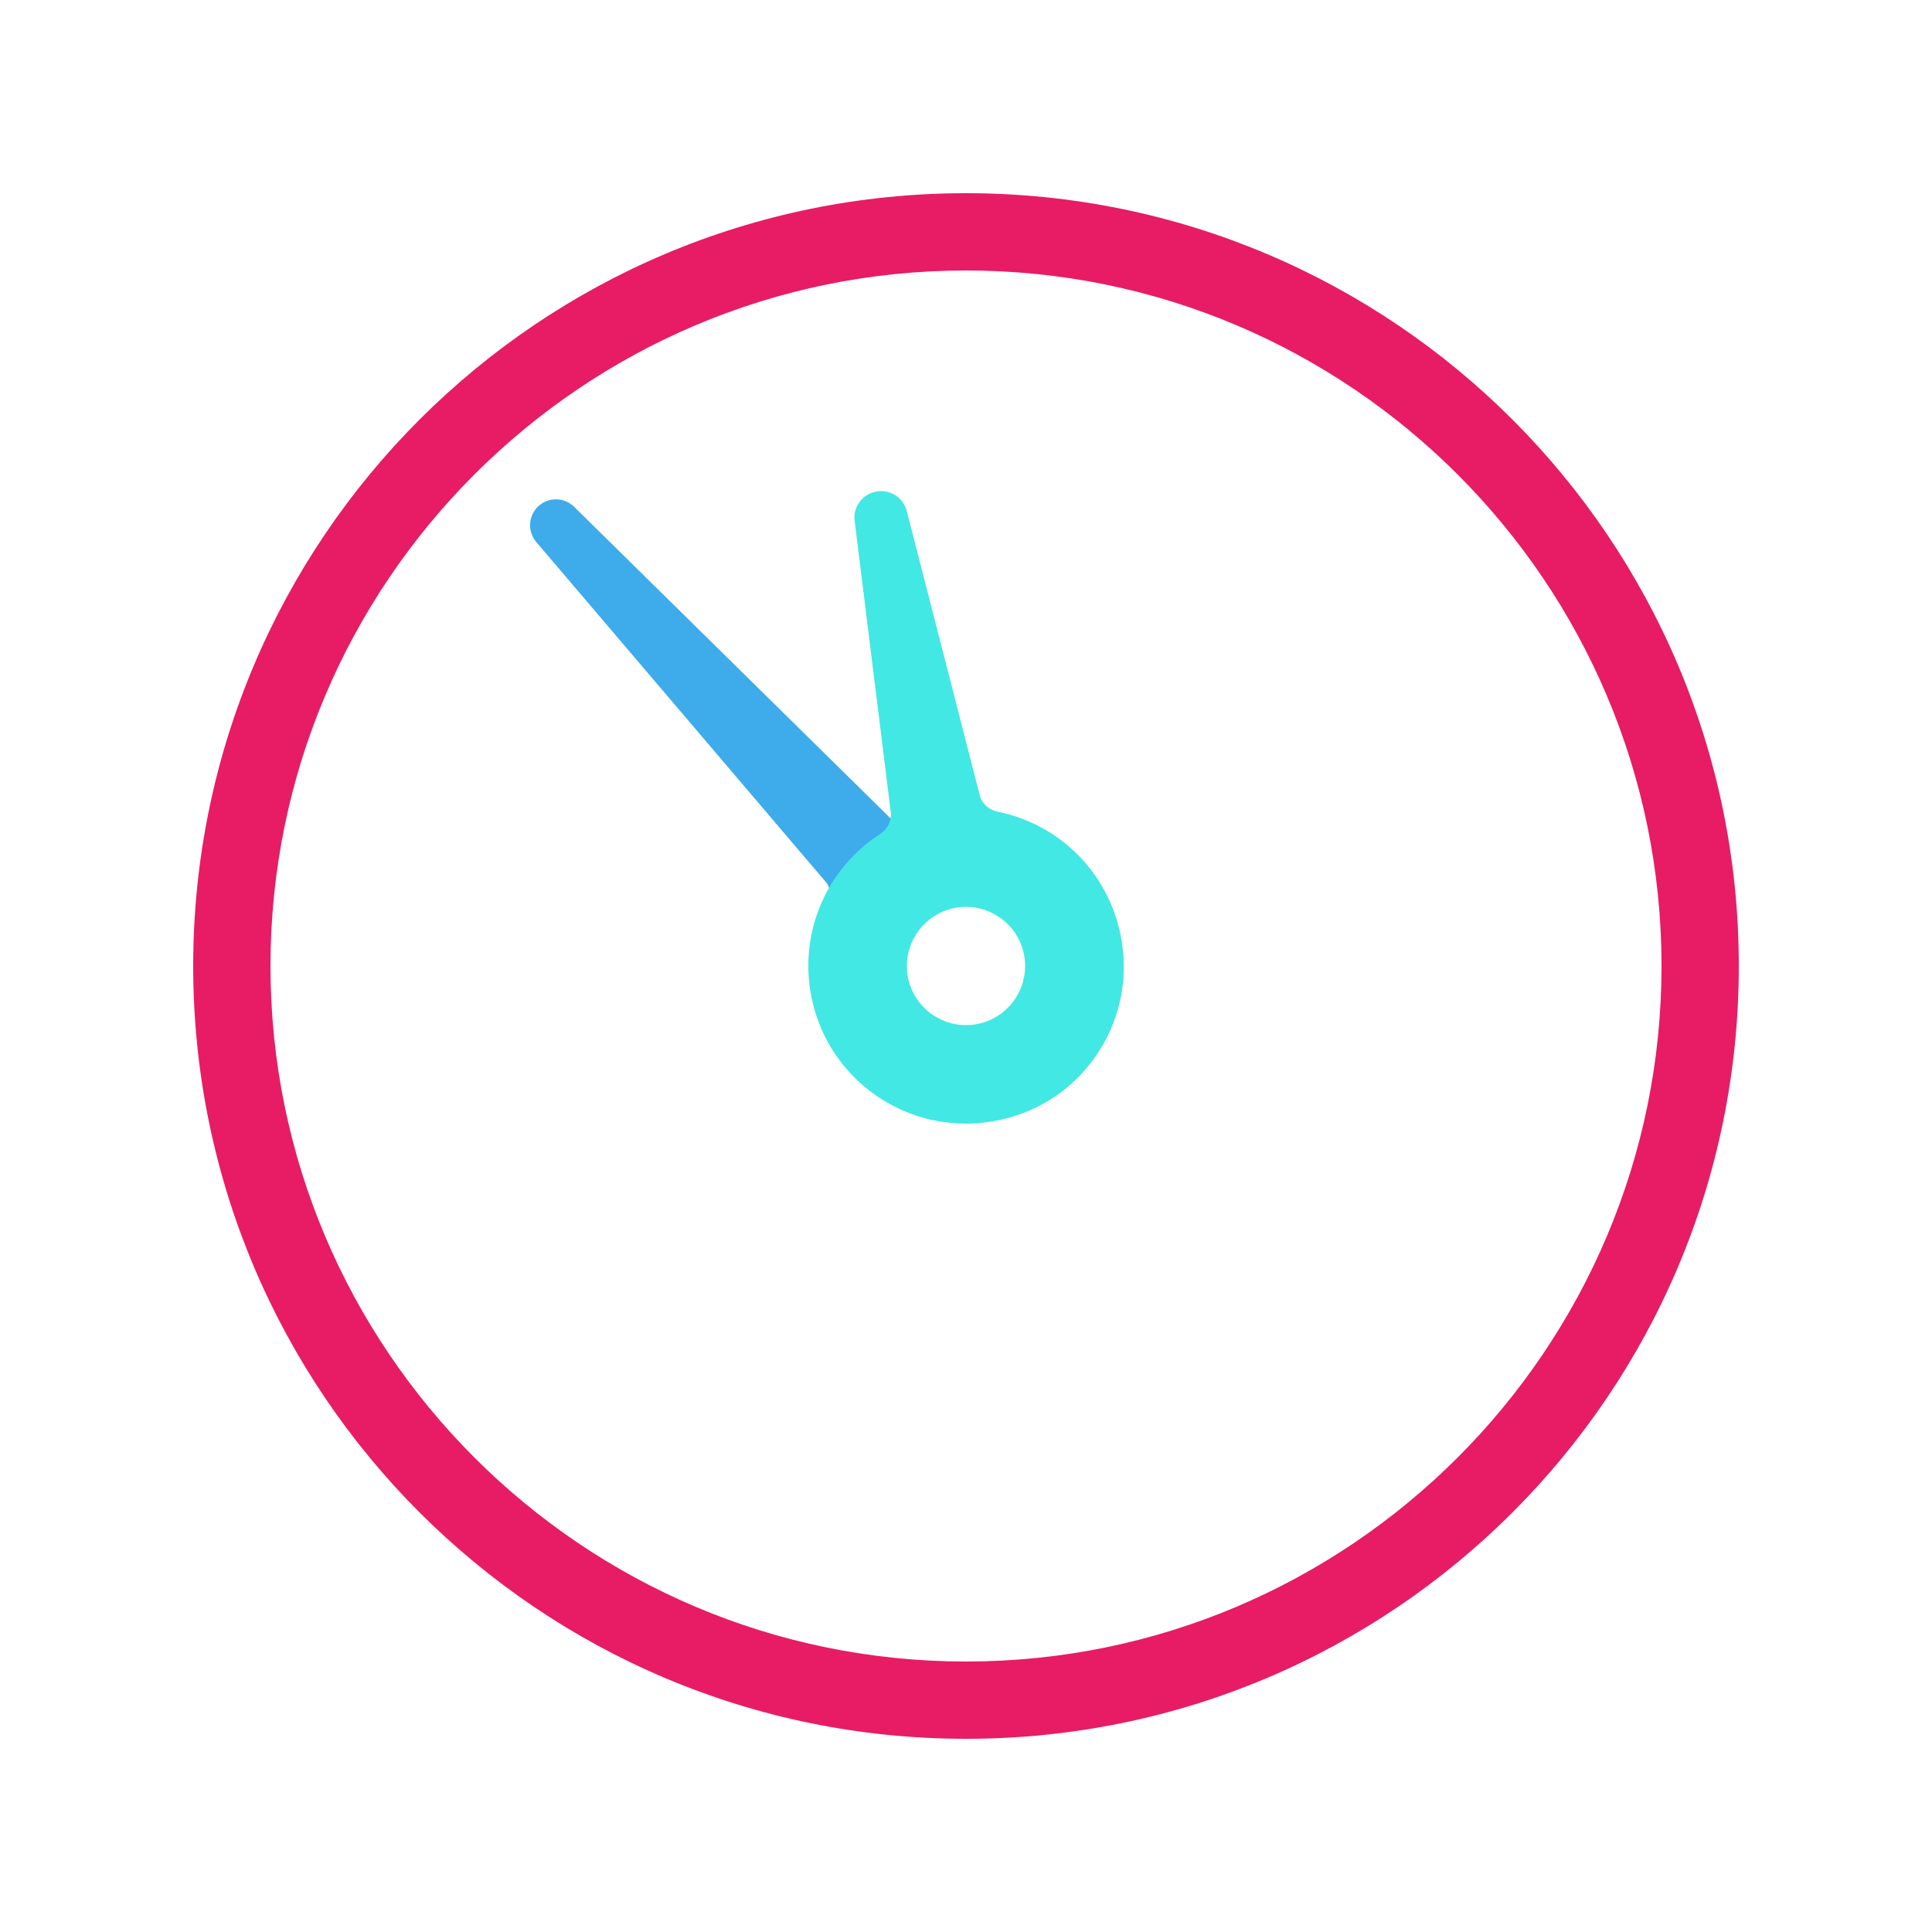
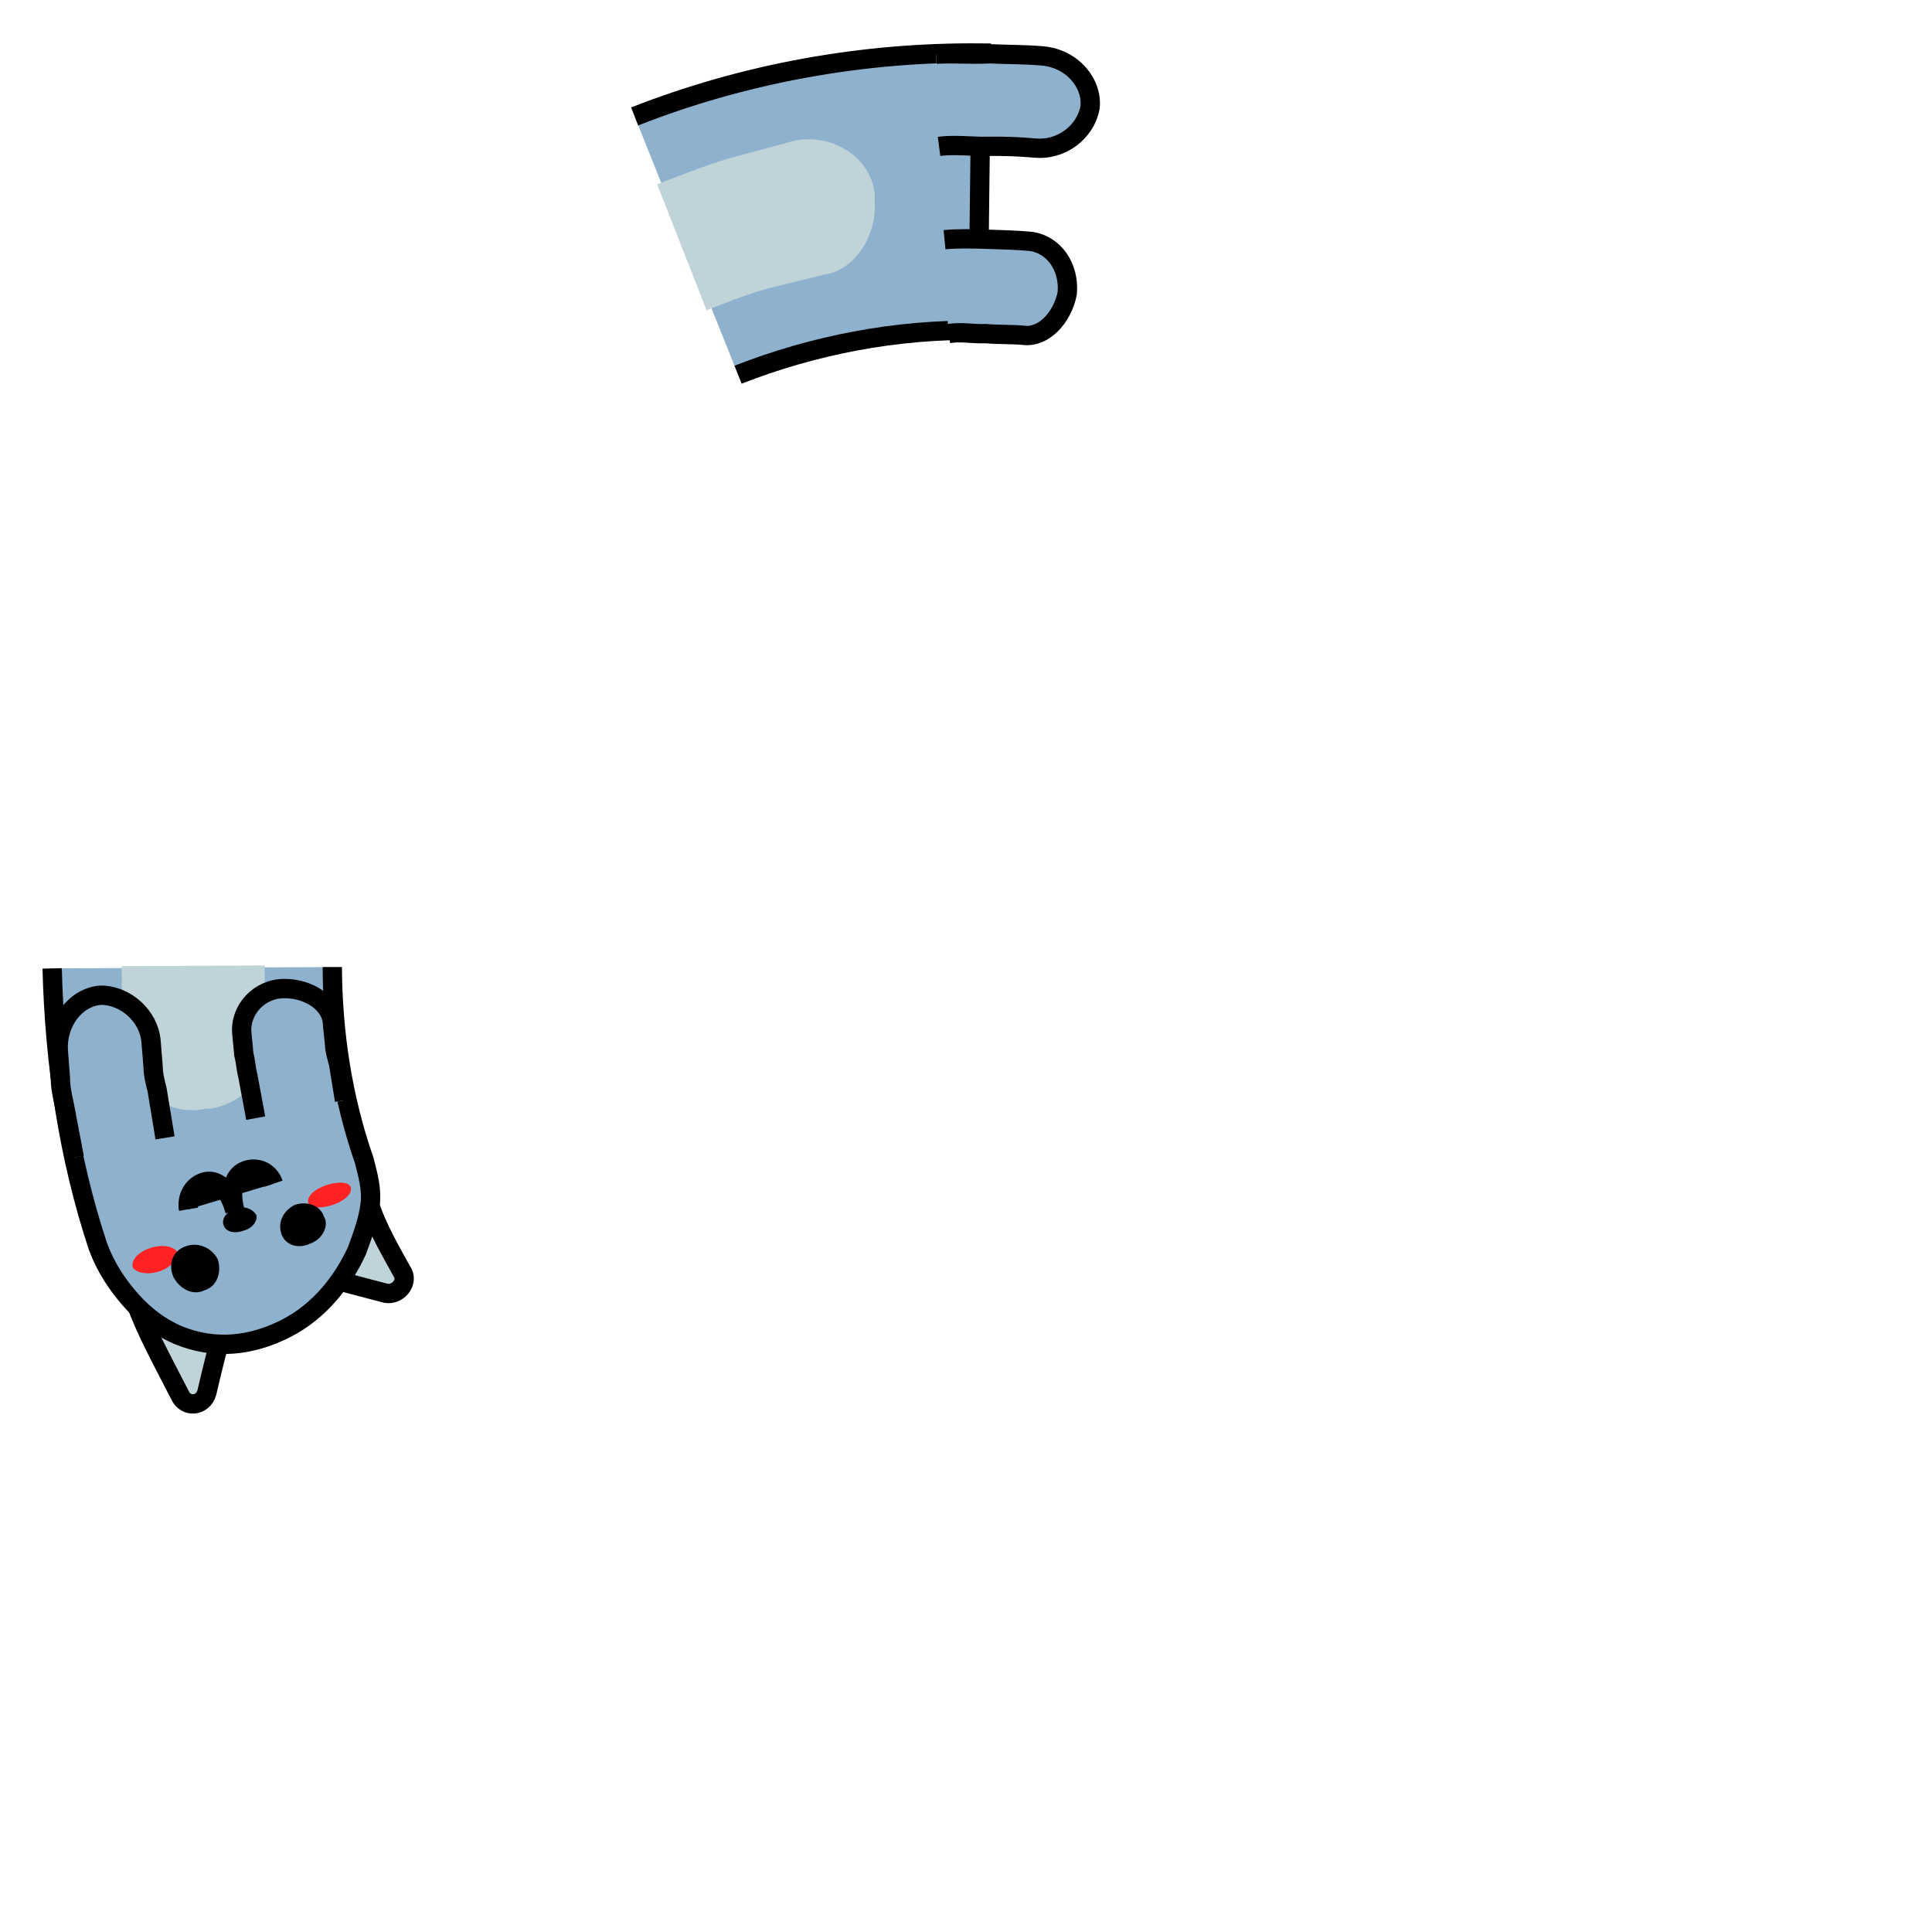
- <svg xmlns="http://www.w3.org/2000/svg" style="margin: auto; background: rgba(241, 242, 243, 0); display: block;" width="201px" height="201px" viewBox="0 0 100 100" preserveAspectRatio="xMidYMid">
-   <g transform="translate(50 50)">
-     <g ng-attr-transform="scale(1.2)">
-       <g transform="translate(-50 -50)">
-         <path fill="#e71c65" stroke="#e71c65" stroke-width="0" d="M50,14c19.85,0,36,16.15,36,36S69.85,86,50,86S14,69.85,14,50S30.15,14,50,14 M50,10c-22.091,0-40,17.909-40,40 s17.909,40,40,40s40-17.909,40-40S72.091,10,50,10L50,10z" />
-         <path fill="#3eabeb" d="M52.78,42.506c-0.247-0.092-0.415-0.329-0.428-0.603L52.269,40l-0.931-21.225C51.304,18.06,50.716,17.5,50,17.5 s-1.303,0.56-1.338,1.277L47.731,40l-0.083,1.901c-0.013,0.276-0.181,0.513-0.428,0.604c-0.075,0.028-0.146,0.063-0.22,0.093V44h6 v-1.392C52.925,42.577,52.857,42.535,52.78,42.506z" transform="rotate(317.069 50 50)">
-           <animateTransform attributeName="transform" type="rotate" repeatCount="indefinite" values="0 50 50;360 50 50" keyTimes="0;1" dur="0.417s" />
-         </path>
-         <path fill="#42e8e3" d="M58.001,48.362c-0.634-3.244-3.251-5.812-6.514-6.391c-3.846-0.681-7.565,1.35-9.034,4.941 c-0.176,0.432-0.564,0.717-1.013,0.744l-15.149,0.97c-0.72,0.043-1.285,0.642-1.285,1.383c0,0.722,0.564,1.321,1.283,1.363 l15.153,0.971c0.447,0.027,0.834,0.312,1.011,0.744c1.261,3.081,4.223,5.073,7.547,5.073c2.447,0,4.744-1.084,6.301-2.975 C57.858,53.296,58.478,50.808,58.001,48.362z M50,53.06c-1.688,0-3.06-1.373-3.06-3.06s1.373-3.06,3.06-3.06s3.06,1.373,3.06,3.06 S51.688,53.06,50,53.06z" transform="rotate(79.2662 50 50)">
-           <animateTransform attributeName="transform" type="rotate" repeatCount="indefinite" values="0 50 50;360 50 50" keyTimes="0;1" dur="1.667s" />
-         </path>
-       </g>
-     </g>
+ <svg xmlns="http://www.w3.org/2000/svg" style="margin: auto; background: rgba(241, 242, 243, 0); display: block;" width="200px" height="200px" viewBox="0 0 100 100" preserveAspectRatio="xMidYMid">
+   <g transform="rotate(179.729 50 50)">
+     <animateTransform attributeName="transform" type="rotate" values="360 50 50;0 50 50" keyTimes="0;1" dur="1s" repeatCount="indefinite" calcMode="spline" keySplines="0.5 0 0.5 1" begin="-0.1s" />
+     <circle cx="50" cy="50" r="39.891" stroke="#8eb1ce" stroke-width="14.4" fill="none" stroke-dasharray="0 300">
+       <animate attributeName="stroke-dasharray" values="15 300;55.141 300;15 300" keyTimes="0;0.5;1" dur="1s" repeatCount="indefinite" calcMode="linear" keySplines="0 0.4 0.6 1;0.4 0 1 0.6" begin="-0.046s" />
+     </circle>
+     <circle cx="50" cy="50" r="39.891" stroke="#c0d3d8" stroke-width="7.2" fill="none" stroke-dasharray="0 300">
+       <animate attributeName="stroke-dasharray" values="15 300;55.141 300;15 300" keyTimes="0;0.5;1" dur="1s" repeatCount="indefinite" calcMode="linear" keySplines="0 0.4 0.6 1;0.4 0 1 0.6" begin="-0.046s" />
+     </circle>
+     <circle cx="50" cy="50" r="32.771" stroke="#000000" stroke-width="1" fill="none" stroke-dasharray="0 300">
+       <animate attributeName="stroke-dasharray" values="15 300;45.299 300;15 300" keyTimes="0;0.5;1" dur="1s" repeatCount="indefinite" calcMode="linear" keySplines="0 0.4 0.6 1;0.4 0 1 0.6" begin="-0.046s" />
+     </circle>
+     <circle cx="50" cy="50" r="47.171" stroke="#000000" stroke-width="1" fill="none" stroke-dasharray="0 300">
+       <animate attributeName="stroke-dasharray" values="15 300;66.034 300;15 300" keyTimes="0;0.5;1" dur="1s" repeatCount="indefinite" calcMode="linear" keySplines="0 0.4 0.6 1;0.4 0 1 0.6" begin="-0.046s" />
+     </circle>
+   </g>
+   <g transform="rotate(248.572 50 50)">
+     <animateTransform attributeName="transform" type="rotate" values="360 50 50;0 50 50" keyTimes="0;1" dur="1s" repeatCount="indefinite" calcMode="spline" keySplines="0.5 0 0.5 1" />
+     <path fill="#8eb1ce" stroke="#000000" d="M97.2,50.1c0,6.1-1.2,12.2-3.5,17.9l-13.3-5.4c1.6-3.9,2.4-8.2,2.4-12.4" />
+     <path fill="#c0d3d8" d="M93.5,49.9c0,1.2,0,2.7-0.1,3.9l-0.4,3.6c-0.4,2-2.3,3.3-4.1,2.8l-0.2-0.1c-1.8-0.5-3.1-2.3-2.7-3.9l0.4-3 c0.1-1,0.1-2.3,0.1-3.3" />
+     <path fill="#8eb1ce" stroke="#000000" d="M85.4,62.7c-0.2,0.7-0.5,1.4-0.8,2.1c-0.3,0.7-0.6,1.4-0.9,2c-0.6,1.1-2,1.4-3.2,0.8c-1.1-0.7-1.7-2-1.2-2.9 c0.3-0.6,0.5-1.2,0.8-1.8c0.2-0.6,0.6-1.2,0.7-1.8" />
+     <path fill="#8eb1ce" stroke="#000000" d="M94.5,65.8c-0.3,0.9-0.7,1.7-1,2.6c-0.4,0.9-0.7,1.7-1.1,2.5c-0.7,1.4-2.3,1.9-3.4,1.3h0 c-1.1-0.7-1.5-2.2-0.9-3.4c0.4-0.8,0.7-1.5,1-2.3c0.3-0.8,0.7-1.5,0.9-2.3" />
+   </g>
+   <g transform="rotate(179.729 50 50)">
+     <animateTransform attributeName="transform" type="rotate" values="360 50 50;0 50 50" keyTimes="0;1" dur="1s" repeatCount="indefinite" calcMode="spline" keySplines="0.5 0 0.5 1" begin="-0.1s" />
+     <path fill="#c0d3d8" stroke="#000000" d="M86.9,35.3l-6,2.4c-0.4-1.2-1.1-2.4-1.7-3.5c-0.2-0.5,0.3-1.1,0.9-1C82.3,33.8,84.8,34.4,86.9,35.3z" />
+     <path fill="#c0d3d8" stroke="#000000" d="M87.1,35.3l6-2.4c-0.6-1.7-1.5-3.3-2.3-4.9c-0.3-0.7-1.2-0.6-1.4,0.1C88.8,30.6,88.2,33,87.1,35.3z" />
+     <path fill="#8eb1ce" stroke="#000000" d="M82.8,50.1c0-3.4-0.5-6.8-1.6-10c-0.2-0.8-0.4-1.5-0.3-2.3c0.1-0.8,0.4-1.6,0.7-2.4c0.7-1.5,1.9-3.1,3.7-4l0,0 c1.8-0.9,3.7-1.1,5.6-0.3c0.9,0.4,1.7,1,2.4,1.8c0.7,0.8,1.3,1.7,1.7,2.8c1.5,4.6,2.2,9.5,2.3,14.4" />
+     <path fill="#c0d3d8" d="M86.3,50.2l0-0.9l-0.1-0.9l-0.1-1.9c0-0.9,0.2-1.7,0.7-2.3c0.5-0.7,1.3-1.2,2.3-1.4l0.3,0 c0.9-0.2,1.9,0,2.6,0.6c0.7,0.5,1.3,1.4,1.4,2.4l0.2,2.2l0.1,1.1l0,1.1" />
+     <path fill="#ff2222" d="M93.2,34.6c0.1,0.4-0.3,0.8-0.9,1c-0.6,0.2-1.2,0.1-1.4-0.2c-0.1-0.3,0.3-0.8,0.9-1 C92.4,34.2,93,34.3,93.2,34.6z" />
+     <path fill="#ff2222" d="M81.9,38.7c0.1,0.3,0.7,0.3,1.3,0.1c0.6-0.2,1-0.6,0.9-0.9c-0.1-0.3-0.7-0.3-1.3-0.1 C82.2,38,81.8,38.4,81.9,38.7z" />
+     <path fill="#000000" d="M88.5,36.8c0.1,0.3-0.2,0.7-0.6,0.8c-0.5,0.2-0.9,0-1.1-0.3c-0.1-0.3,0.2-0.7,0.6-0.8C87.9,36.3,88.4,36.4,88.5,36.8z" />
+     <path stroke="#000000" d="M85.9,38.9c0.2,0.6,0.8,0.9,1.4,0.7c0.6-0.2,0.9-0.9,0.6-2.1c0.3,1.2,1,1.7,1.6,1.5c0.6-0.2,0.9-0.8,0.8-1.4" />
+     <path fill="#8eb1ce" stroke="#000000" d="M86.8,42.3l0.4,2.2c0.1,0.4,0.1,0.7,0.2,1.1l0.1,1.1c0.1,1.2-0.9,2.3-2.2,2.3c-1.3,0-2.5-0.8-2.5-1.9l-0.1-1 c0-0.3-0.1-0.6-0.2-1l-0.3-1.9" />
+     <path fill="#8eb1ce" stroke="#000000" d="M96.2,40.3l0.5,2.7c0.1,0.5,0.2,0.9,0.2,1.4l0.1,1.4c0.1,1.5-0.9,2.8-2.2,2.9h0c-1.3,0-2.5-1.1-2.6-2.4 L92.1,45c0-0.4-0.1-0.8-0.2-1.2l-0.4-2.5" />
+     <path fill="#000000" d="M91.1,34.1c0.3,0.7,0,1.4-0.7,1.6c-0.6,0.2-1.3-0.1-1.6-0.7c-0.2-0.6,0-1.4,0.7-1.6C90.1,33.1,90.8,33.5,91.1,34.1z" />
+     <path fill="#000000" d="M85.5,36.3c0.2,0.6-0.1,1.2-0.7,1.5c-0.6,0.2-1.3,0-1.5-0.6C83,36.7,83.4,36,84,35.8C84.6,35.5,85.3,35.7,85.5,36.3z" />
  </g>
</svg>
